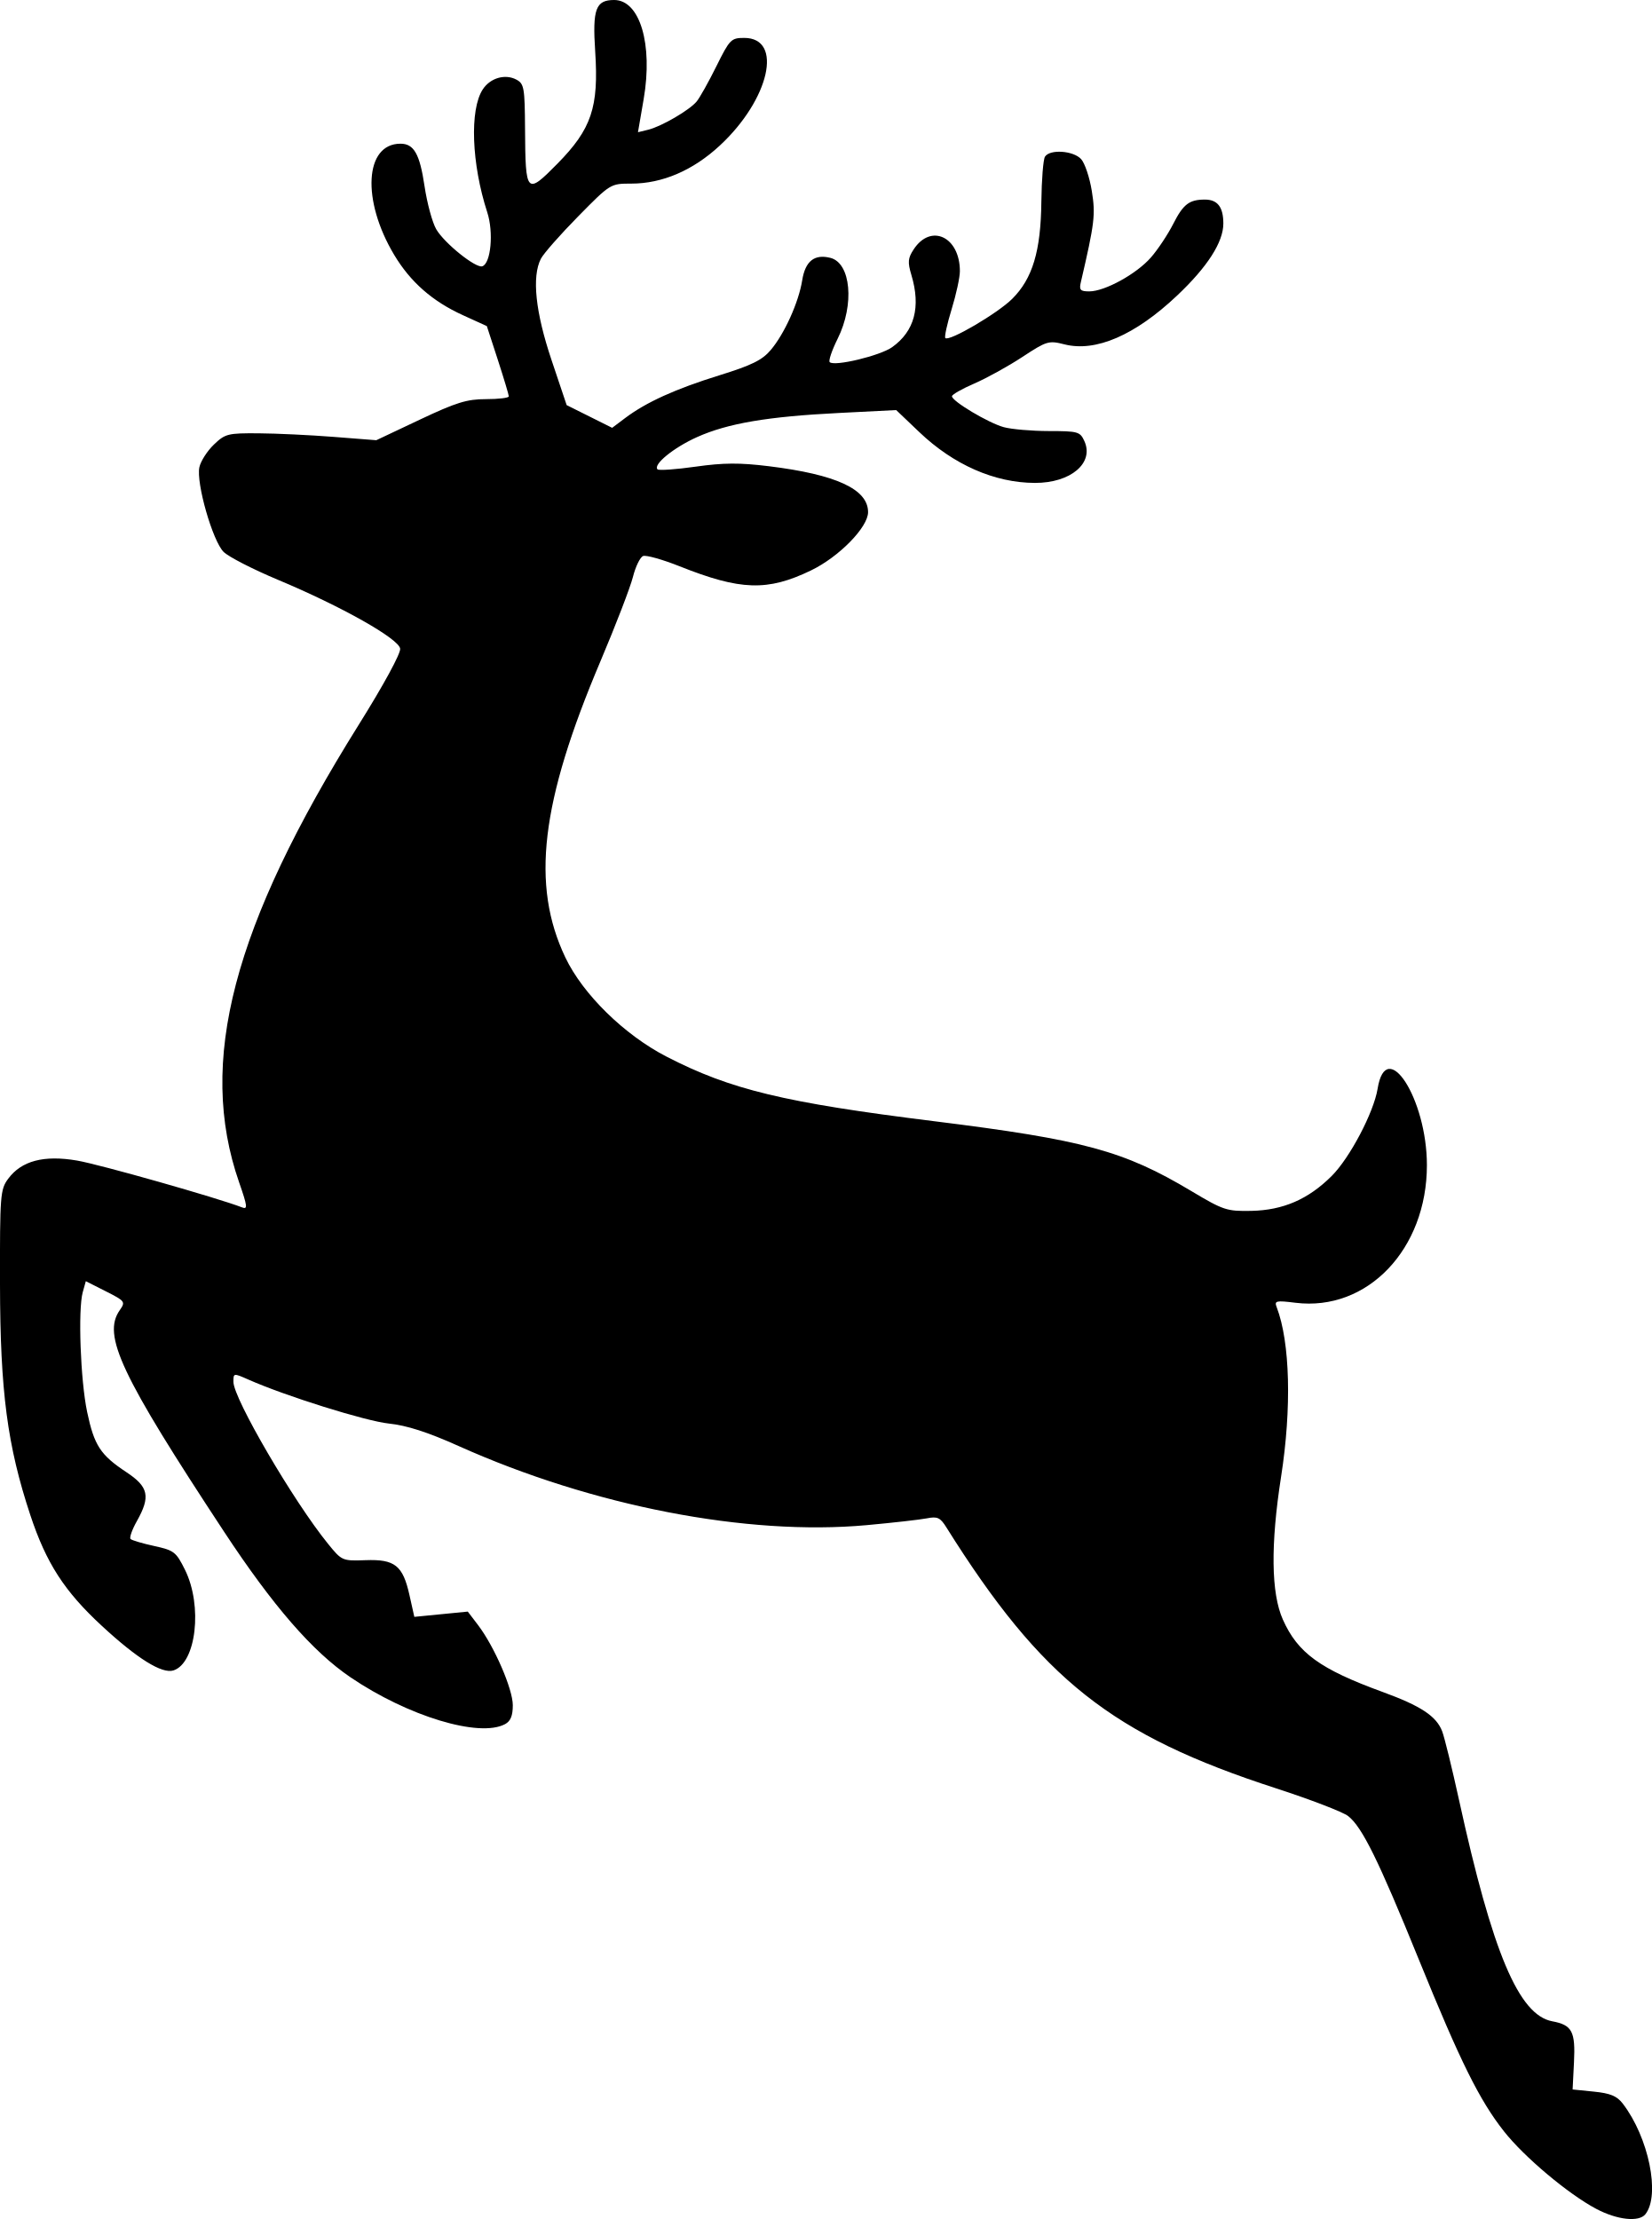
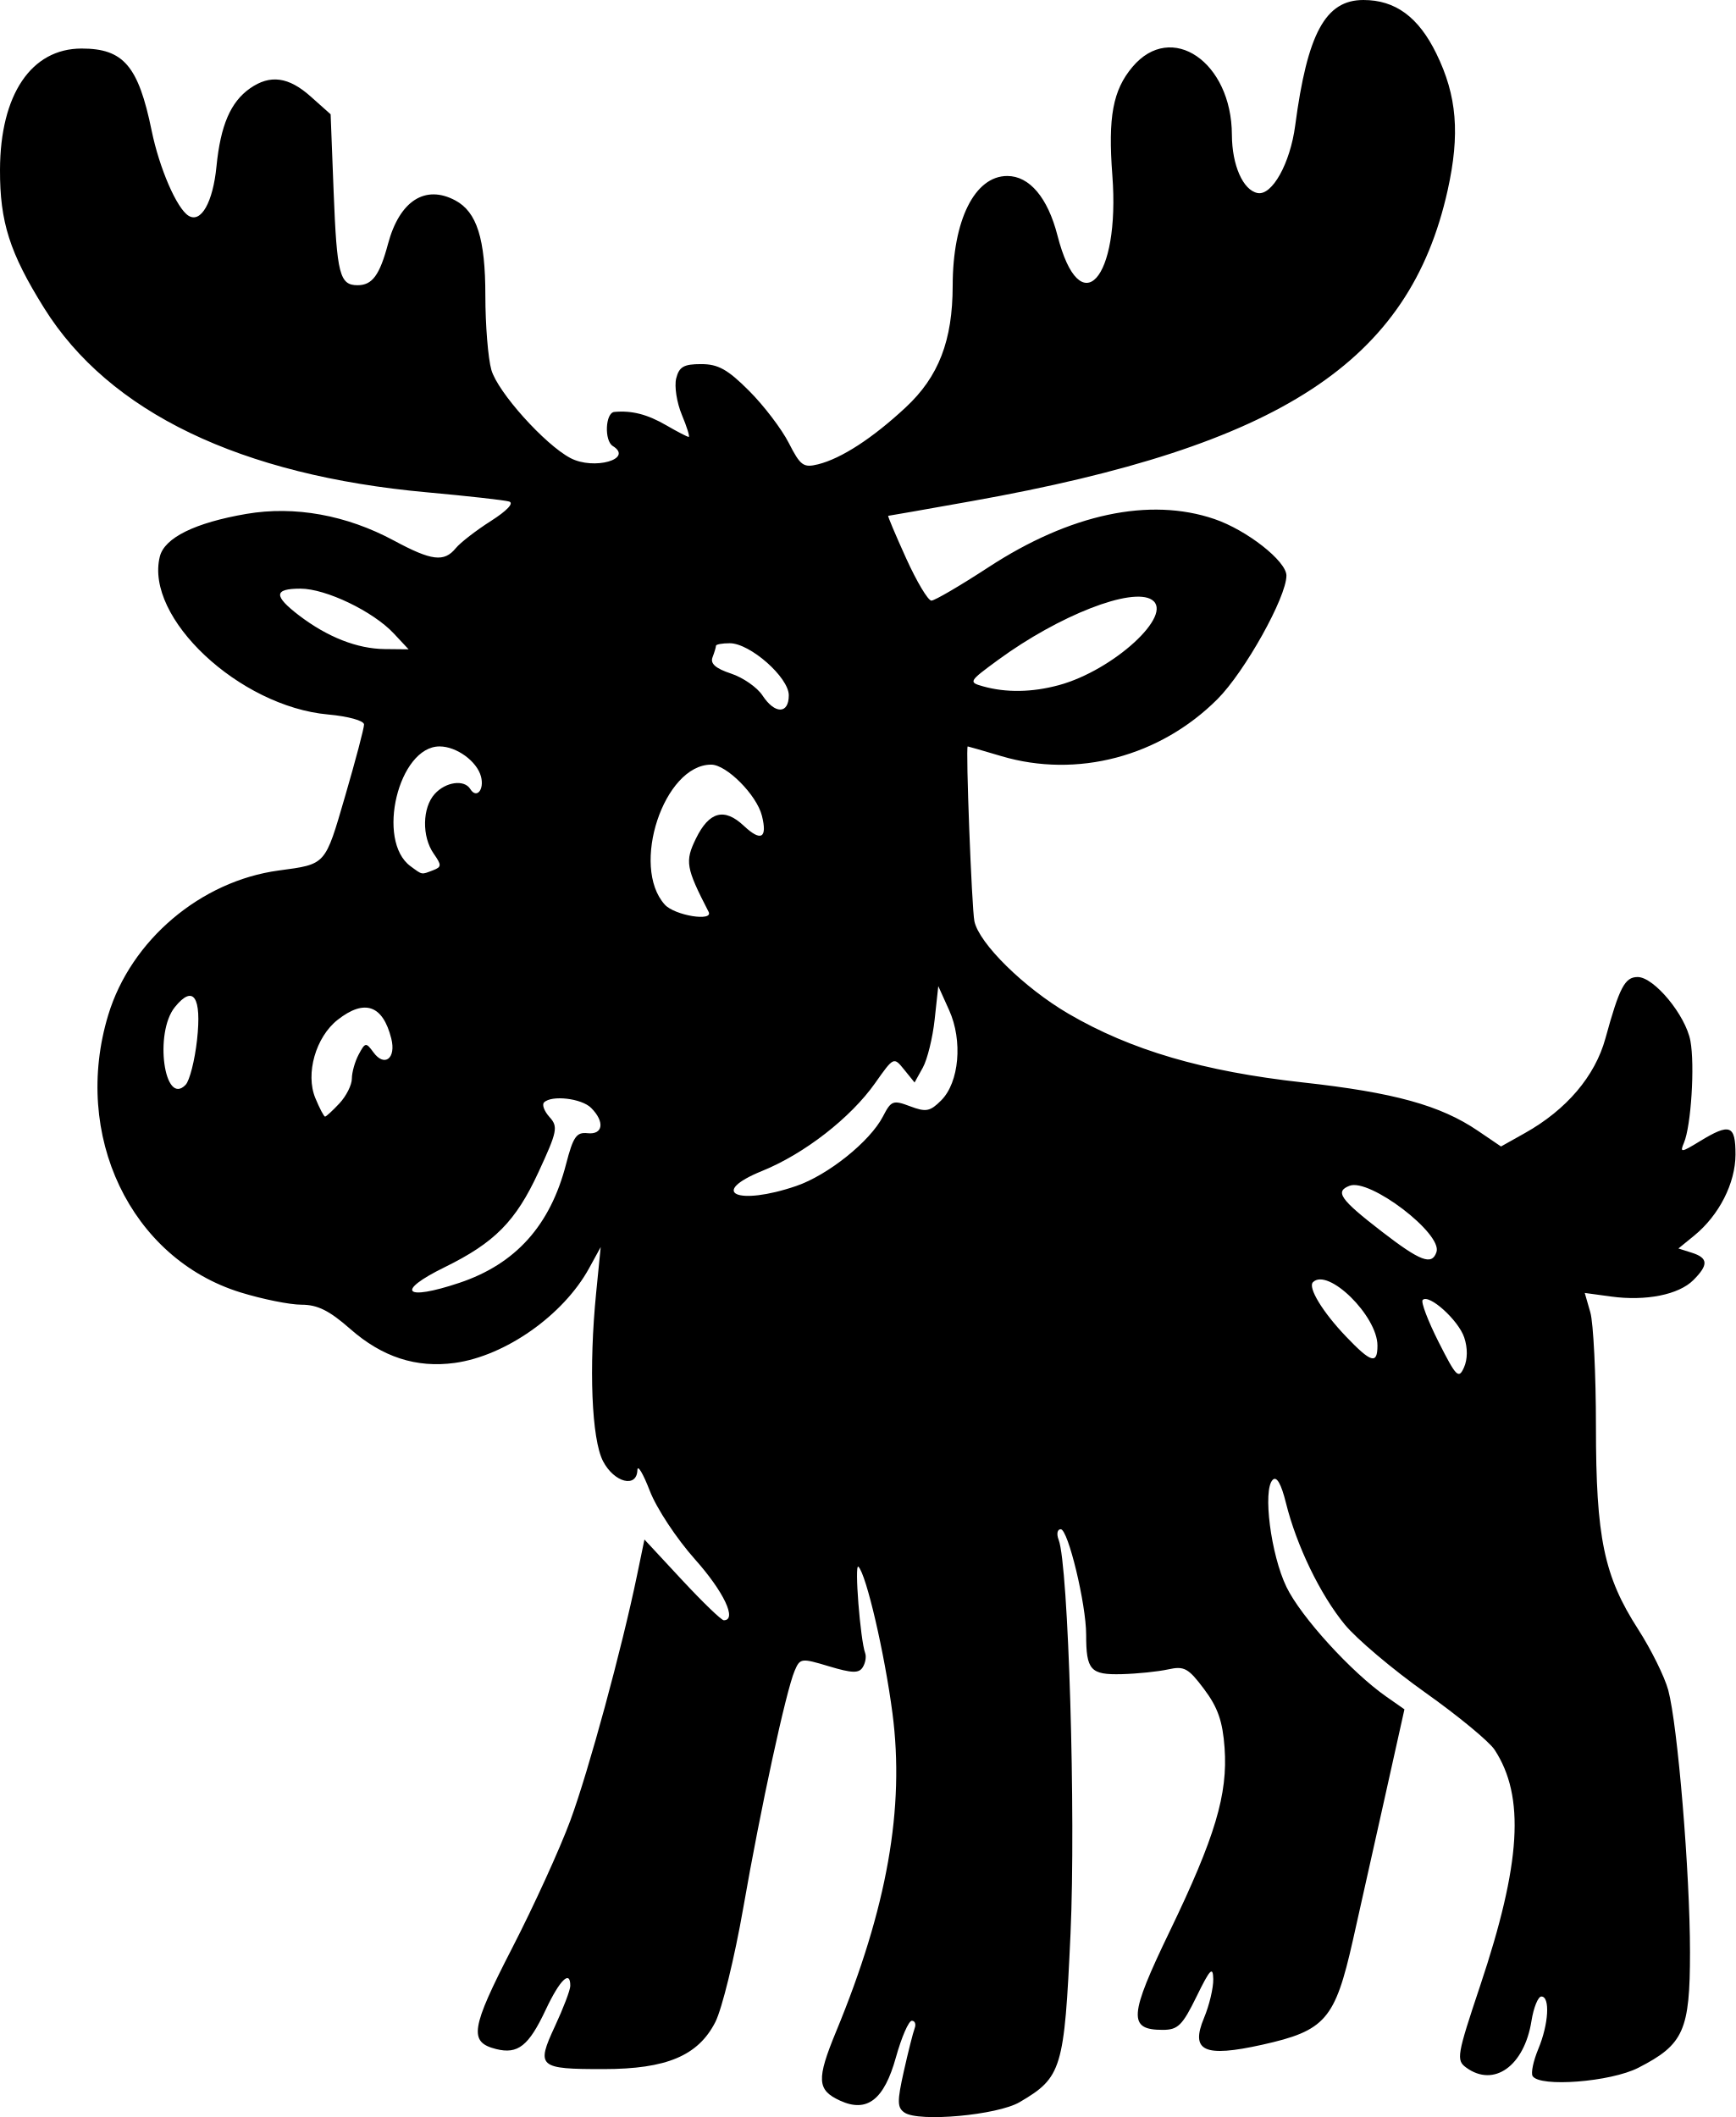
- <svg xmlns="http://www.w3.org/2000/svg" width="52.105mm" height="70.000mm" viewBox="247.945 186.843 52.105 70">
-   <path style="stroke:none;fill:#000000;fill-rule:evenodd" d="M298.292,256.522C297.411,256.055,296.022,254.888,295.385,254.079C294.61,253.096,294.007,251.879,292.699,248.659C291.423,245.519,290.912,244.481,290.47,244.133C290.306,244.004,289.282,243.61,288.194,243.257C283.012,241.576,280.812,239.835,277.794,235.022C277.602,234.715,277.512,234.674,277.182,234.74C276.969,234.782,276.113,234.879,275.28,234.955C271.51,235.299,266.634,234.354,262.411,232.459C261.433,232.02,260.776,231.809,260.211,231.75C259.478,231.673,256.948,230.881,255.778,230.362C255.31,230.155,255.306,230.155,255.308,230.438C255.312,230.965,257.209,234.212,258.293,235.545C258.727,236.08,258.741,236.086,259.473,236.06C260.4,236.026,260.652,236.226,260.861,237.164L261.014,237.848L261.857,237.765L262.7,237.682L263.023,238.106C263.537,238.781,264.119,240.123,264.12,240.634C264.12,240.968,264.05,241.139,263.876,241.232C263.064,241.667,260.808,240.982,258.998,239.753C257.801,238.94,256.553,237.502,255.014,235.164C251.751,230.207,251.167,228.966,251.722,228.174C251.908,227.908,251.893,227.887,251.284,227.579L250.652,227.259L250.555,227.606C250.402,228.156,250.483,230.384,250.693,231.382C250.916,232.441,251.112,232.742,251.935,233.286C252.633,233.748,252.698,234.053,252.262,234.828C252.111,235.096,252.022,235.35,252.063,235.392C252.105,235.433,252.441,235.533,252.81,235.613C253.436,235.75,253.5,235.799,253.78,236.364C254.343,237.499,254.134,239.309,253.415,239.538C253.055,239.652,252.274,239.166,251.155,238.13C249.976,237.04,249.404,236.154,248.902,234.639C248.176,232.449,247.951,230.741,247.945,227.365C247.94,224.534,247.953,224.366,248.203,224.028C248.622,223.461,249.33,223.274,250.377,223.454C251.096,223.577,254.823,224.636,255.58,224.931C255.763,225.003,255.751,224.898,255.486,224.137C254.166,220.341,255.286,216.062,259.266,209.697C260.048,208.446,260.589,207.452,260.567,207.305C260.522,206.99,258.712,205.97,256.71,205.132C255.924,204.803,255.154,204.408,254.999,204.254C254.651,203.908,254.126,202.073,254.234,201.581C254.276,201.389,254.482,201.069,254.691,200.868C255.048,200.526,255.131,200.505,256.101,200.512C256.668,200.516,257.735,200.567,258.473,200.625L259.814,200.73L261.185,200.082C262.336,199.538,262.671,199.434,263.275,199.434C263.67,199.434,263.994,199.395,263.994,199.347C263.994,199.3,263.838,198.781,263.648,198.195L263.301,197.13L262.546,196.786C261.584,196.348,260.891,195.739,260.379,194.884C259.346,193.16,259.447,191.376,260.577,191.376C261.002,191.376,261.185,191.699,261.336,192.716C261.416,193.253,261.582,193.864,261.705,194.075C261.962,194.516,262.953,195.312,263.158,195.243C263.429,195.153,263.519,194.174,263.315,193.543C262.817,192.009,262.754,190.301,263.173,189.662C263.41,189.301,263.879,189.165,264.234,189.355C264.476,189.485,264.498,189.609,264.506,190.908C264.519,192.969,264.548,193,265.528,192.006C266.603,190.913,266.834,190.229,266.719,188.47C266.63,187.127,266.735,186.843,267.317,186.843C268.129,186.843,268.545,188.24,268.248,189.968L268.068,191.014L268.392,190.935C268.81,190.832,269.693,190.318,269.919,190.045C270.016,189.928,270.296,189.429,270.54,188.936C270.963,188.083,271.006,188.039,271.42,188.039C272.661,188.039,272.218,189.983,270.646,191.438C269.802,192.22,268.835,192.635,267.858,192.635C267.199,192.635,267.199,192.635,266.177,193.674C265.615,194.245,265.087,194.845,265.005,195.007C264.716,195.572,264.834,196.691,265.341,198.199L265.819,199.623L266.537,199.981L267.254,200.339L267.67,200.026C268.332,199.529,269.252,199.112,270.634,198.683C271.658,198.365,271.987,198.203,272.257,197.883C272.689,197.373,273.138,196.377,273.248,195.687C273.345,195.08,273.632,194.851,274.136,194.977C274.786,195.14,274.904,196.449,274.367,197.527C274.186,197.891,274.073,198.223,274.116,198.267C274.261,198.412,275.703,198.066,276.085,197.795C276.791,197.292,276.995,196.528,276.693,195.52C276.571,195.114,276.582,194.987,276.763,194.712C277.307,193.88,278.222,194.311,278.222,195.398C278.222,195.595,278.104,196.136,277.961,196.6C277.818,197.064,277.729,197.472,277.763,197.507C277.882,197.626,279.414,196.727,279.873,196.27C280.515,195.63,280.775,194.764,280.792,193.206C280.8,192.511,280.851,191.872,280.906,191.785C281.06,191.543,281.803,191.594,282.047,191.863C282.164,191.992,282.315,192.444,282.383,192.867C282.504,193.616,282.473,193.872,282.036,195.751C281.98,195.99,282.022,196.035,282.303,196.035C282.793,196.035,283.789,195.488,284.245,194.968C284.464,194.719,284.782,194.24,284.952,193.905C285.267,193.284,285.456,193.139,285.95,193.139C286.35,193.139,286.532,193.374,286.532,193.895C286.532,194.482,286.029,195.265,285.071,196.169C283.748,197.419,282.505,197.957,281.52,197.706C281.023,197.58,280.963,197.598,280.192,198.104C279.749,198.396,279.068,198.772,278.68,198.94C278.292,199.108,277.973,199.289,277.972,199.343C277.969,199.497,279.113,200.181,279.602,200.317C279.847,200.385,280.488,200.44,281.026,200.441C281.947,200.442,282.013,200.46,282.148,200.756C282.464,201.449,281.718,202.08,280.587,202.077C279.315,202.073,278.021,201.504,276.94,200.472L276.213,199.779L274.416,199.87C272.162,199.983,270.9,200.197,269.933,200.631C269.193,200.963,268.535,201.499,268.685,201.649C268.726,201.69,269.267,201.652,269.888,201.564C270.767,201.44,271.275,201.437,272.195,201.55C274.322,201.812,275.326,202.276,275.326,202.999C275.326,203.476,274.41,204.411,273.525,204.838C272.152,205.5,271.305,205.473,269.377,204.705C268.841,204.492,268.325,204.347,268.23,204.383C268.136,204.42,267.991,204.717,267.909,205.044C267.826,205.371,267.367,206.564,266.888,207.695C264.997,212.158,264.689,214.757,265.778,217.048C266.33,218.207,267.637,219.489,268.969,220.175C270.993,221.218,272.677,221.624,277.414,222.213C282.132,222.8,283.394,223.143,285.524,224.417C286.535,225.021,286.64,225.056,287.414,225.041C288.418,225.02,289.211,224.676,289.948,223.942C290.52,223.373,291.277,221.934,291.398,221.188C291.669,219.512,292.953,221.504,292.953,223.599C292.953,226.251,291.074,228.219,288.81,227.94C288.187,227.863,288.136,227.876,288.216,228.083C288.638,229.183,288.691,231.265,288.353,233.43C288.019,235.572,288.038,237.102,288.409,237.932C288.879,238.987,289.582,239.497,291.559,240.218C292.762,240.657,293.249,240.979,293.433,241.454C293.507,241.646,293.747,242.625,293.967,243.629C295.019,248.437,295.85,250.408,296.906,250.606C297.535,250.724,297.641,250.925,297.592,251.903L297.549,252.757L298.221,252.825C298.738,252.877,298.947,252.963,299.131,253.203C299.948,254.266,300.322,256.088,299.845,256.692C299.644,256.948,298.952,256.873,298.292,256.522z" />
+ <svg xmlns="http://www.w3.org/2000/svg" width="57.382mm" height="70.000mm" viewBox="368.046 192.58 57.382 70">
+   <path style="stroke:none;fill:#000000;fill-rule:evenodd" d="M397.954,262.435C397.71,262.269,397.707,262.067,397.93,261.07C398.074,260.427,398.235,259.787,398.288,259.649C398.341,259.511,398.299,259.398,398.195,259.398C398.091,259.398,397.854,259.943,397.669,260.608C397.28,262.009,396.717,262.447,395.827,262.041C395.057,261.69,395.037,261.341,395.692,259.753C397.379,255.669,397.964,252.362,397.555,249.232C397.295,247.245,396.687,244.629,396.429,244.385C396.291,244.255,396.49,246.796,396.653,247.244C396.696,247.362,396.659,247.573,396.57,247.712C396.442,247.913,396.217,247.906,395.457,247.678C394.538,247.401,394.499,247.406,394.32,247.827C394.035,248.496,393.2,252.348,392.622,255.664C392.335,257.307,391.919,259.007,391.698,259.441C391.13,260.554,390.084,260.994,388.007,260.996C385.849,260.998,385.768,260.927,386.393,259.583C386.672,258.985,386.901,258.383,386.902,258.245C386.906,257.702,386.556,258.043,386.089,259.036C385.528,260.23,385.17,260.514,384.449,260.333C383.539,260.104,383.61,259.657,384.978,256.998C385.694,255.608,386.561,253.706,386.906,252.771C387.511,251.128,388.604,247.109,389.109,244.669L389.354,243.485L390.594,244.82C391.276,245.554,391.899,246.155,391.978,246.155C392.426,246.155,391.979,245.209,391.025,244.14C390.416,243.457,389.752,242.451,389.531,241.875C389.311,241.304,389.127,240.996,389.121,241.189C389.103,241.797,388.35,241.601,387.984,240.893C387.607,240.164,387.511,237.804,387.758,235.32L387.908,233.815L387.523,234.517C386.673,236.067,384.757,237.416,383.082,237.646C381.812,237.82,380.683,237.453,379.627,236.523C378.935,235.915,378.547,235.721,378.015,235.721C377.63,235.721,376.723,235.538,376,235.315C372.364,234.192,370.419,230.11,371.626,226.137C372.376,223.666,374.682,221.713,377.259,221.364C378.837,221.15,378.786,221.208,379.456,218.91C379.801,217.727,380.083,216.659,380.083,216.536C380.082,216.41,379.565,216.266,378.894,216.205C375.954,215.939,372.824,213,373.331,210.982C373.487,210.36,374.495,209.864,376.195,209.572C377.788,209.3,379.503,209.61,381.07,210.454C382.318,211.126,382.73,211.177,383.117,210.705C383.268,210.521,383.79,210.117,384.276,209.808C384.816,209.463,385.05,209.213,384.878,209.163C384.723,209.117,383.507,208.981,382.176,208.86C375.998,208.3,371.652,206.209,369.503,202.763C368.365,200.939,368.041,199.922,368.046,198.192C368.054,195.707,369.079,194.185,370.745,194.185C372.13,194.185,372.621,194.761,373.059,196.894C373.314,198.141,373.891,199.474,374.279,199.713C374.692,199.969,375.087,199.272,375.204,198.08C375.338,196.725,375.67,195.952,376.312,195.502C376.977,195.036,377.59,195.119,378.322,195.774L378.978,196.359L379.078,198.934C379.184,201.646,379.277,202.011,379.868,202.011C380.355,202.011,380.598,201.681,380.875,200.646C381.255,199.223,382.105,198.674,383.102,199.208C383.814,199.588,384.094,200.477,384.094,202.353C384.094,203.325,384.184,204.432,384.293,204.812C384.503,205.545,386.059,207.279,386.907,207.726C387.682,208.135,389.005,207.759,388.308,207.328C388.02,207.15,388.061,206.229,388.358,206.201C388.938,206.148,389.451,206.28,390.075,206.642C390.44,206.854,390.774,207.027,390.818,207.027C390.861,207.027,390.759,206.698,390.591,206.296C390.423,205.894,390.339,205.353,390.404,205.092C390.501,204.708,390.655,204.619,391.227,204.619C391.791,204.619,392.106,204.794,392.814,205.503C393.301,205.989,393.891,206.765,394.127,207.227C394.51,207.979,394.612,208.053,395.094,207.933C395.866,207.74,396.893,207.073,397.99,206.053C399.083,205.037,399.544,203.841,399.546,202.025C399.548,199.859,400.275,198.399,401.351,198.399C402.085,198.399,402.69,199.116,403.01,200.364C403.759,203.291,405.088,201.833,404.825,198.374C404.678,196.449,404.842,195.563,405.49,194.793C406.776,193.265,408.77,194.626,408.778,197.038C408.782,198.044,409.146,198.87,409.628,198.963C410.108,199.055,410.705,197.984,410.871,196.73C411.275,193.679,411.872,192.58,413.126,192.58C414.181,192.58,414.946,193.141,415.537,194.349C416.221,195.746,416.325,197.012,415.911,198.875C414.648,204.55,410.403,207.324,400.187,209.148C398.686,209.416,397.439,209.636,397.414,209.636C397.39,209.636,397.656,210.267,398.006,211.039C398.356,211.811,398.732,212.442,398.843,212.44C398.953,212.439,399.801,211.942,400.728,211.337C403.425,209.574,406.057,209.012,408.199,209.742C409.274,210.108,410.581,211.134,410.581,211.612C410.581,212.326,409.203,214.795,408.301,215.697C406.397,217.601,403.655,218.324,401.155,217.582C400.56,217.405,400.06,217.261,400.043,217.261C399.971,217.261,400.176,222.618,400.264,223.041C400.418,223.777,401.91,225.244,403.375,226.1C405.439,227.305,407.836,228.008,411.12,228.371C414.14,228.705,415.673,229.128,416.913,229.971L417.676,230.489L418.468,230.045C419.841,229.275,420.785,228.166,421.128,226.917C421.592,225.227,421.771,224.886,422.194,224.886C422.737,224.886,423.779,226.146,423.938,226.995C424.089,227.796,423.961,229.811,423.725,230.367C423.584,230.7,423.629,230.696,424.249,230.317C425.248,229.708,425.43,229.776,425.429,230.755C425.428,231.702,424.886,232.766,424.063,233.437L423.542,233.862L423.984,234.002C424.529,234.175,424.542,234.402,424.036,234.907C423.553,235.391,422.464,235.608,421.317,235.451L420.445,235.332L420.63,235.976C420.731,236.331,420.815,238.025,420.815,239.741C420.815,243.425,421.08,244.698,422.212,246.456C422.638,247.118,423.085,248.021,423.205,248.463C423.518,249.622,423.925,254.513,423.925,257.127C423.925,259.723,423.718,260.185,422.215,260.953C421.3,261.421,418.954,261.604,418.721,261.226C418.66,261.127,418.745,260.724,418.91,260.329C419.251,259.511,419.305,258.596,419.011,258.596C418.902,258.596,418.754,258.96,418.683,259.405C418.445,260.897,417.439,261.614,416.524,260.945C416.19,260.701,416.218,260.54,416.988,258.236C418.34,254.192,418.475,251.98,417.464,250.437C417.285,250.164,416.257,249.315,415.178,248.55C414.1,247.786,412.898,246.77,412.507,246.293C411.696,245.303,410.917,243.692,410.566,242.279C410.408,241.642,410.259,241.381,410.127,241.512C409.791,241.848,410.066,243.987,410.582,245.054C411.06,246.042,412.728,247.874,413.887,248.683L414.483,249.1L413.817,252.092C413.451,253.738,412.982,255.832,412.776,256.747C412.187,259.36,411.867,259.727,409.778,260.191C407.858,260.618,407.397,260.405,407.857,259.303C408.031,258.887,408.168,258.309,408.162,258.019C408.152,257.584,408.056,257.684,407.61,258.596C407.141,259.554,406.993,259.699,406.49,259.699C405.34,259.699,405.372,259.24,406.718,256.449C408.223,253.327,408.647,251.91,408.536,250.372C408.473,249.497,408.313,249.038,407.862,248.436C407.337,247.735,407.202,247.661,406.668,247.78C406.337,247.853,405.647,247.924,405.135,247.937C404.101,247.964,403.959,247.806,403.959,246.63C403.959,245.624,403.362,243.145,403.119,243.145C403.005,243.145,402.974,243.301,403.05,243.496C403.373,244.327,403.621,252.585,403.442,256.525C403.237,261,403.155,261.271,401.759,262.089C401.023,262.52,398.426,262.756,397.954,262.435zM416.46,236.805C416.27,236.234,415.296,235.354,415.086,235.564C415.022,235.628,415.259,236.254,415.613,236.955C416.198,238.111,416.276,238.189,416.452,237.796C416.573,237.524,416.577,237.153,416.46,236.805zM413.591,237.072C413.591,236.092,411.953,234.483,411.458,234.977C411.284,235.152,411.781,235.968,412.552,236.774C413.383,237.644,413.591,237.704,413.591,237.072zM394.127,215.57C394.127,214.978,392.847,213.849,392.175,213.849C391.925,213.849,391.719,213.887,391.719,213.933C391.719,213.98,391.668,214.151,391.605,214.315C391.525,214.523,391.708,214.683,392.214,214.851C392.612,214.982,393.08,215.307,393.255,215.573C393.665,216.2,394.127,216.198,394.127,215.57zM374.561,226.965C374.719,225.54,374.439,225.125,373.829,225.879C373.138,226.731,373.479,229.19,374.184,228.449C374.316,228.31,374.486,227.642,374.561,226.965zM415.543,233.978C415.745,233.371,413.333,231.533,412.669,231.788C412.174,231.978,412.357,232.239,413.725,233.295C415.015,234.291,415.392,234.432,415.543,233.978zM381.069,213.529C380.386,212.796,378.821,212.044,377.981,212.044C377.098,212.044,377.085,212.281,377.933,212.929C378.875,213.647,379.859,214.033,380.768,214.042L381.556,214.05L381.069,213.529zM379.271,229.062C379.496,228.82,379.68,228.453,379.68,228.246C379.68,228.039,379.782,227.678,379.907,227.445C380.122,227.043,380.148,227.04,380.395,227.378C380.76,227.876,381.149,227.576,380.984,226.922C380.706,225.812,380.101,225.601,379.21,226.301C378.485,226.872,378.139,228.084,378.472,228.888C378.611,229.225,378.756,229.501,378.794,229.501C378.831,229.501,379.046,229.303,379.271,229.062zM382.37,221.354C382.65,221.246,382.651,221.186,382.386,220.807C381.991,220.243,382.007,219.287,382.42,218.832C382.783,218.431,383.395,218.346,383.595,218.669C383.801,219.003,384.065,218.697,383.95,218.258C383.818,217.753,383.142,217.261,382.58,217.261C381.224,217.261,380.469,220.381,381.621,221.223C382.021,221.516,381.97,221.507,382.37,221.354zM383.235,234.998C385.095,234.375,386.239,233.102,386.763,231.072C386.998,230.165,387.106,230.01,387.473,230.05C387.988,230.107,388.05,229.672,387.592,229.214C387.275,228.897,386.284,228.782,386.034,229.033C385.96,229.107,386.042,229.324,386.215,229.516C386.505,229.836,386.475,229.988,385.849,231.341C385.1,232.963,384.401,233.67,382.747,234.482C381.105,235.287,381.409,235.609,383.235,234.998zM391.475,222.729C390.723,221.269,390.688,221.063,391.058,220.305C391.495,219.413,391.995,219.28,392.639,219.885C393.208,220.42,393.426,220.299,393.238,219.552C393.066,218.867,392.069,217.863,391.561,217.863C389.999,217.863,388.884,221.229,390.028,222.493C390.353,222.852,391.647,223.063,391.475,222.729zM403.056,215.235C404.859,214.746,406.873,212.901,406.135,212.414C405.482,211.982,403.063,212.926,401.05,214.399C400.075,215.113,400.061,215.137,400.548,215.274C401.313,215.489,402.17,215.475,403.056,215.235zM394.369,231.797C395.42,231.439,396.812,230.324,397.24,229.497C397.511,228.971,397.575,228.947,398.138,229.16C398.664,229.359,398.798,229.333,399.166,228.965C399.762,228.369,399.884,226.992,399.429,225.983L399.07,225.187L398.95,226.29C398.884,226.897,398.708,227.614,398.558,227.883L398.286,228.373L397.941,227.947C397.597,227.522,397.596,227.522,396.982,228.393C396.173,229.541,394.644,230.73,393.25,231.296C391.459,232.023,392.43,232.458,394.369,231.797z" />
</svg>
